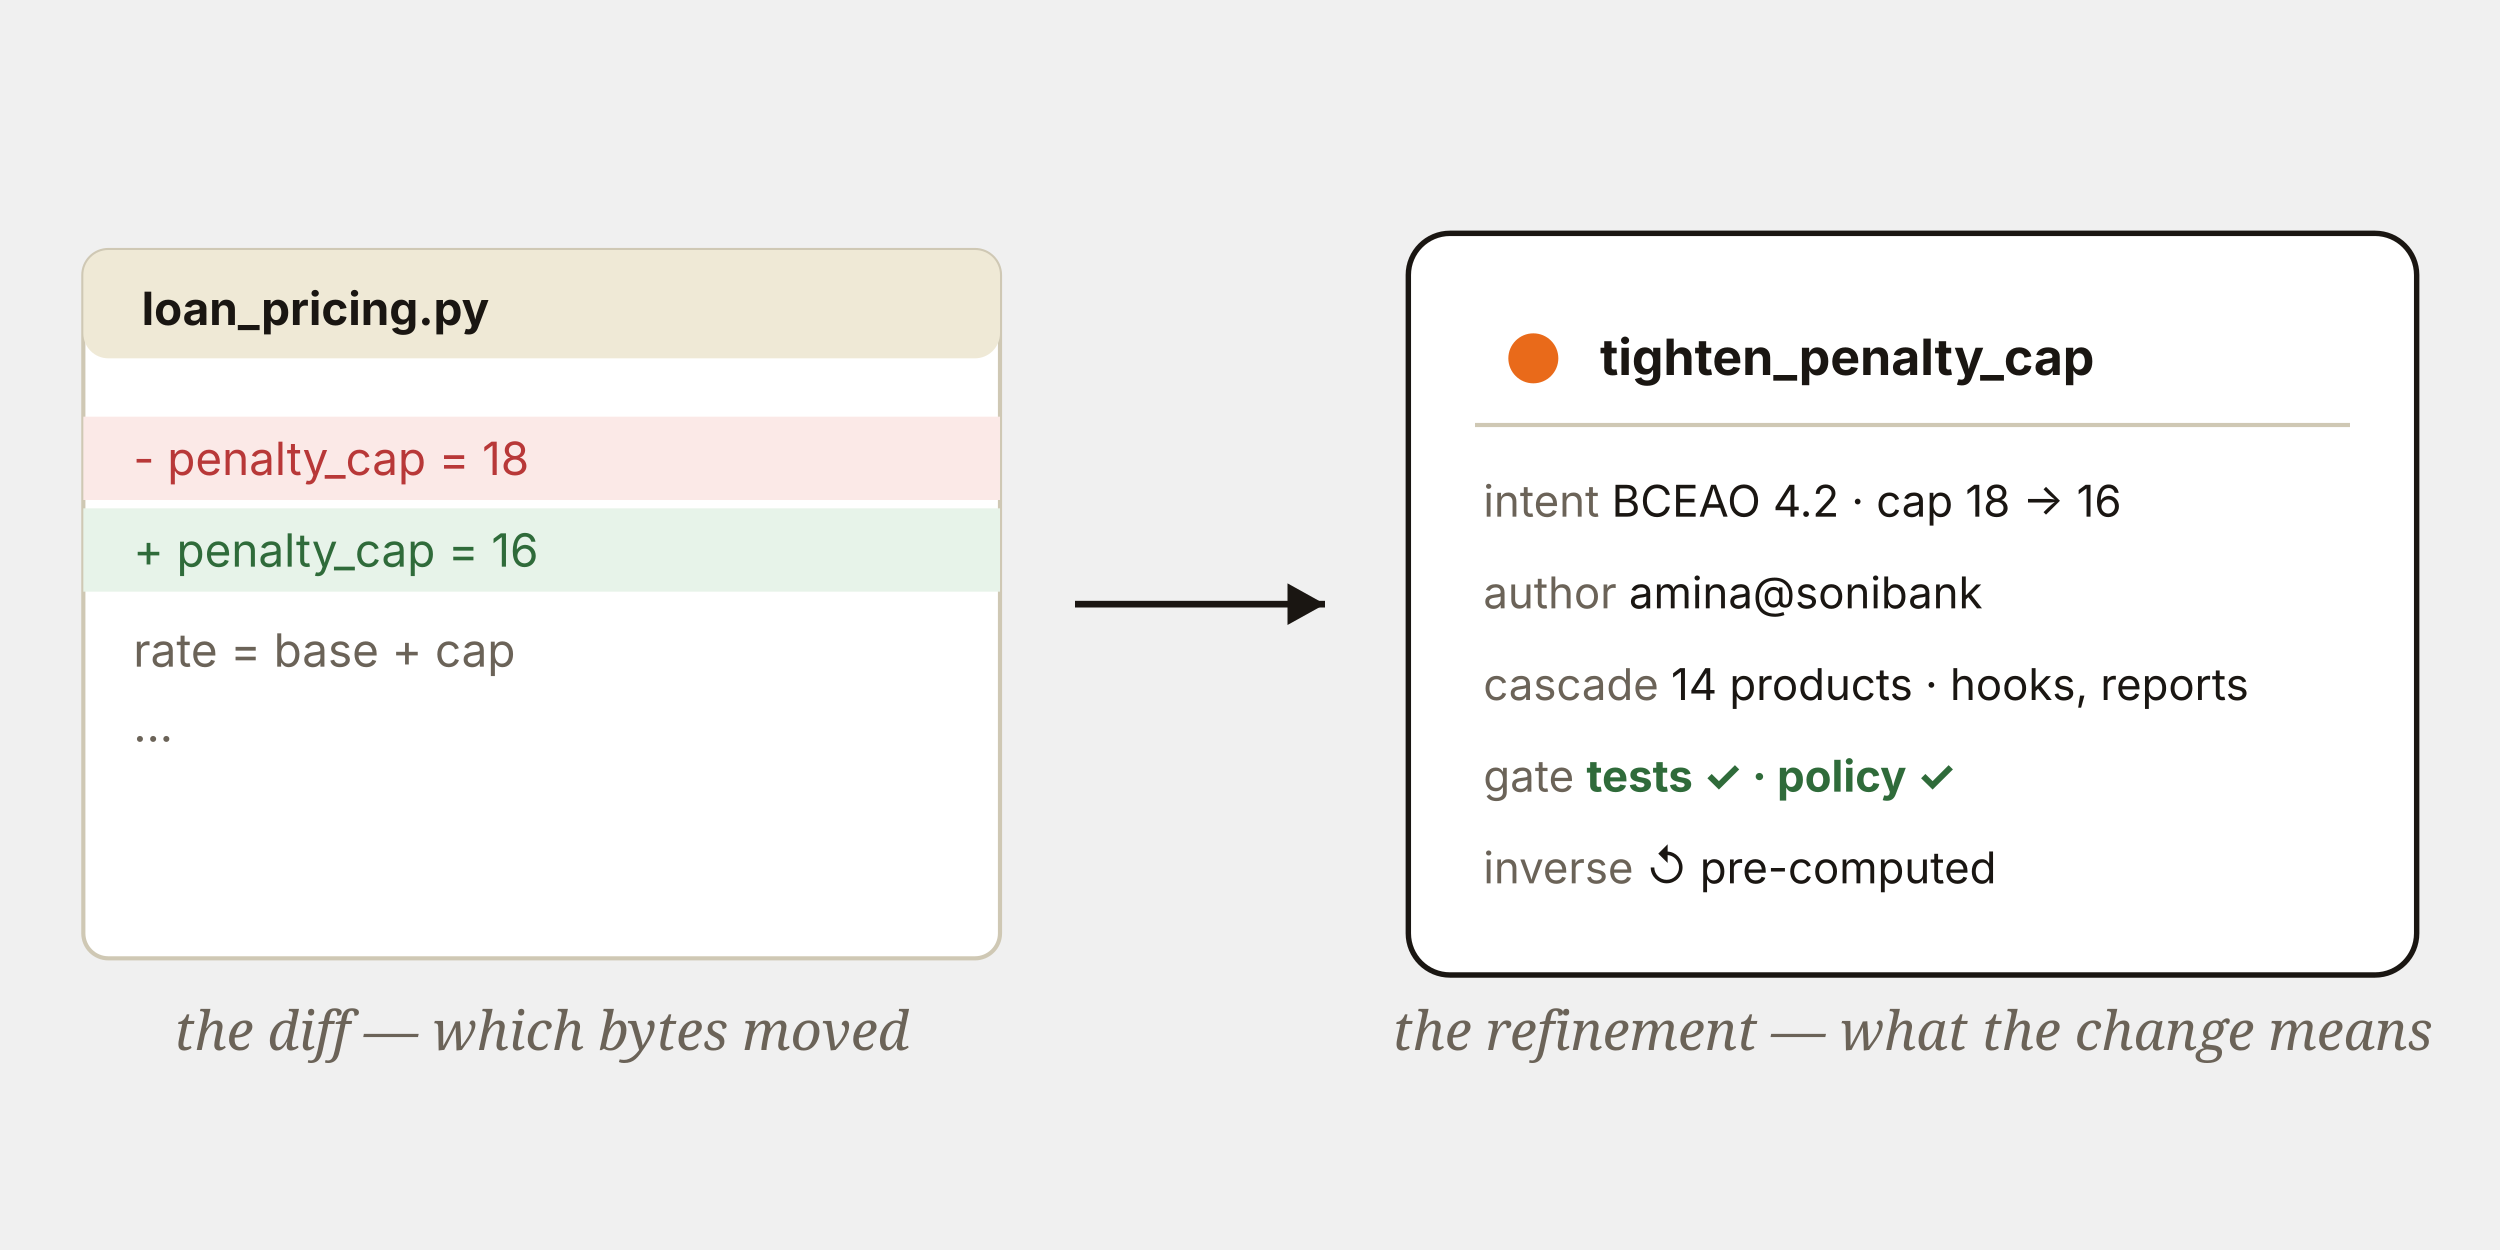
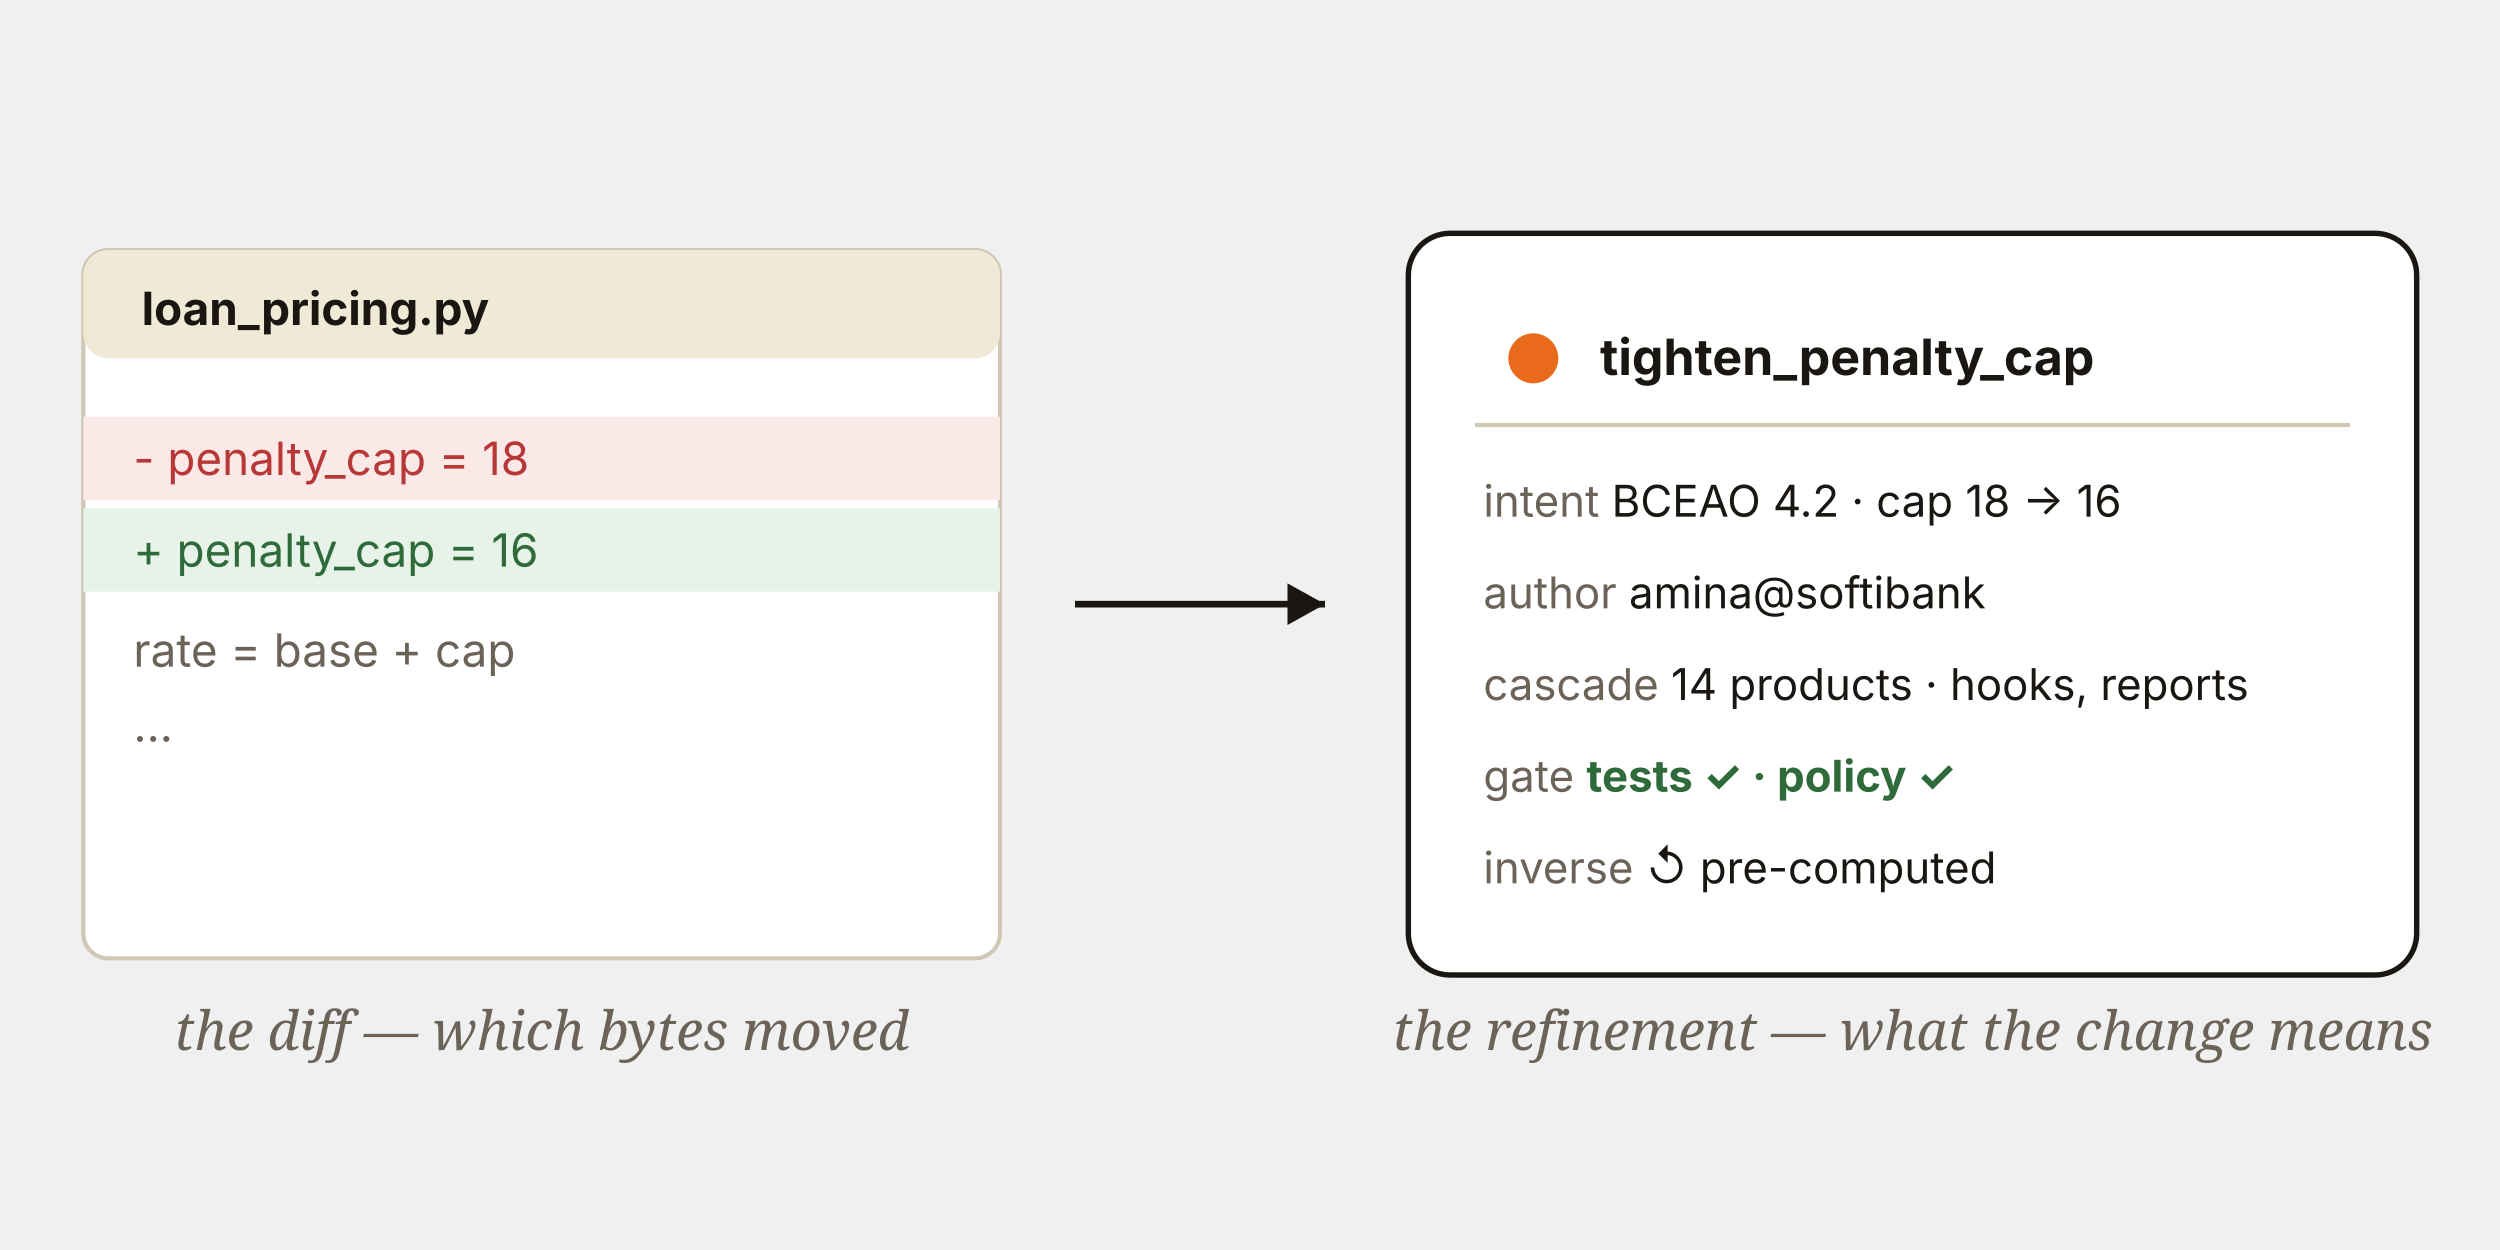
<svg xmlns="http://www.w3.org/2000/svg" viewBox="0 0 600 300" aria-label="The diff and the refinement" font-family="'Inter',sans-serif">
  <rect x="20" y="60" width="220" height="170" rx="6" fill="#ffffff" stroke="#cfc8b4" stroke-width="1" />
  <rect x="20" y="60" width="220" height="26" rx="6" fill="#efe9d6" />
  <text x="34" y="78" font-size="11" font-weight="700" fill="#1a1612">loan_pricing.py</text>
  <g font-size="11">
    <rect x="20" y="100" width="220" height="20" fill="#fbe9e7" />
    <text x="32" y="114" fill="#B83838">- penalty_cap = 18</text>
    <rect x="20" y="122" width="220" height="20" fill="#e7f3e9" />
    <text x="32" y="136" fill="#2F6B3A">+ penalty_cap = 16</text>
    <text x="32" y="160" fill="#6b6358">  rate = base + cap</text>
    <text x="32" y="178" fill="#6b6358">  ...</text>
  </g>
  <text x="130" y="252" text-anchor="middle" font-family="'EB Garamond',serif" font-size="13" font-style="italic" fill="#6b6358">the diff — which bytes moved</text>
  <g stroke="#1a1612" stroke-width="1.6" fill="none">
    <line x1="258" y1="145" x2="318" y2="145" />
    <path d="M318 145 l-9 -5 l0 10 z" fill="#1a1612" stroke="none" />
  </g>
  <rect x="338" y="56" width="242" height="178" rx="10" fill="#ffffff" stroke="#1a1612" stroke-width="1.3" />
  <circle cx="368" cy="86" r="6" fill="#E96A1A" />
  <text x="384" y="90" font-size="12" font-weight="700" fill="#1a1612">tighten_penalty_cap</text>
  <line x1="354" y1="102" x2="564" y2="102" stroke="#cfc8b4" stroke-width="1" />
  <g font-size="10.5" fill="#1a1612">
    <text x="356" y="124">
      <tspan fill="#6b6358">intent</tspan>   BCEAO 4.2 · cap 18 → 16</text>
    <text x="356" y="146">
-       <tspan fill="#6b6358">author</tspan>  amina@sonibank</text>
+       <tspan fill="#6b6358">author</tspan>  amina@softibank</text>
    <text x="356" y="168">
      <tspan fill="#6b6358">cascade</tspan> 14 products · hooks, reports</text>
    <text x="356" y="190">
      <tspan fill="#6b6358">gate</tspan>
      <tspan fill="#2F6B3A" font-weight="700">tests ✓ · policy ✓</tspan>
    </text>
    <text x="356" y="212">
      <tspan fill="#6b6358">inverse</tspan> ↺ pre-computed</text>
  </g>
  <text x="459" y="252" text-anchor="middle" font-family="'EB Garamond',serif" font-size="13" font-style="italic" fill="#6b6358">the refinement — what the change means</text>
</svg>
